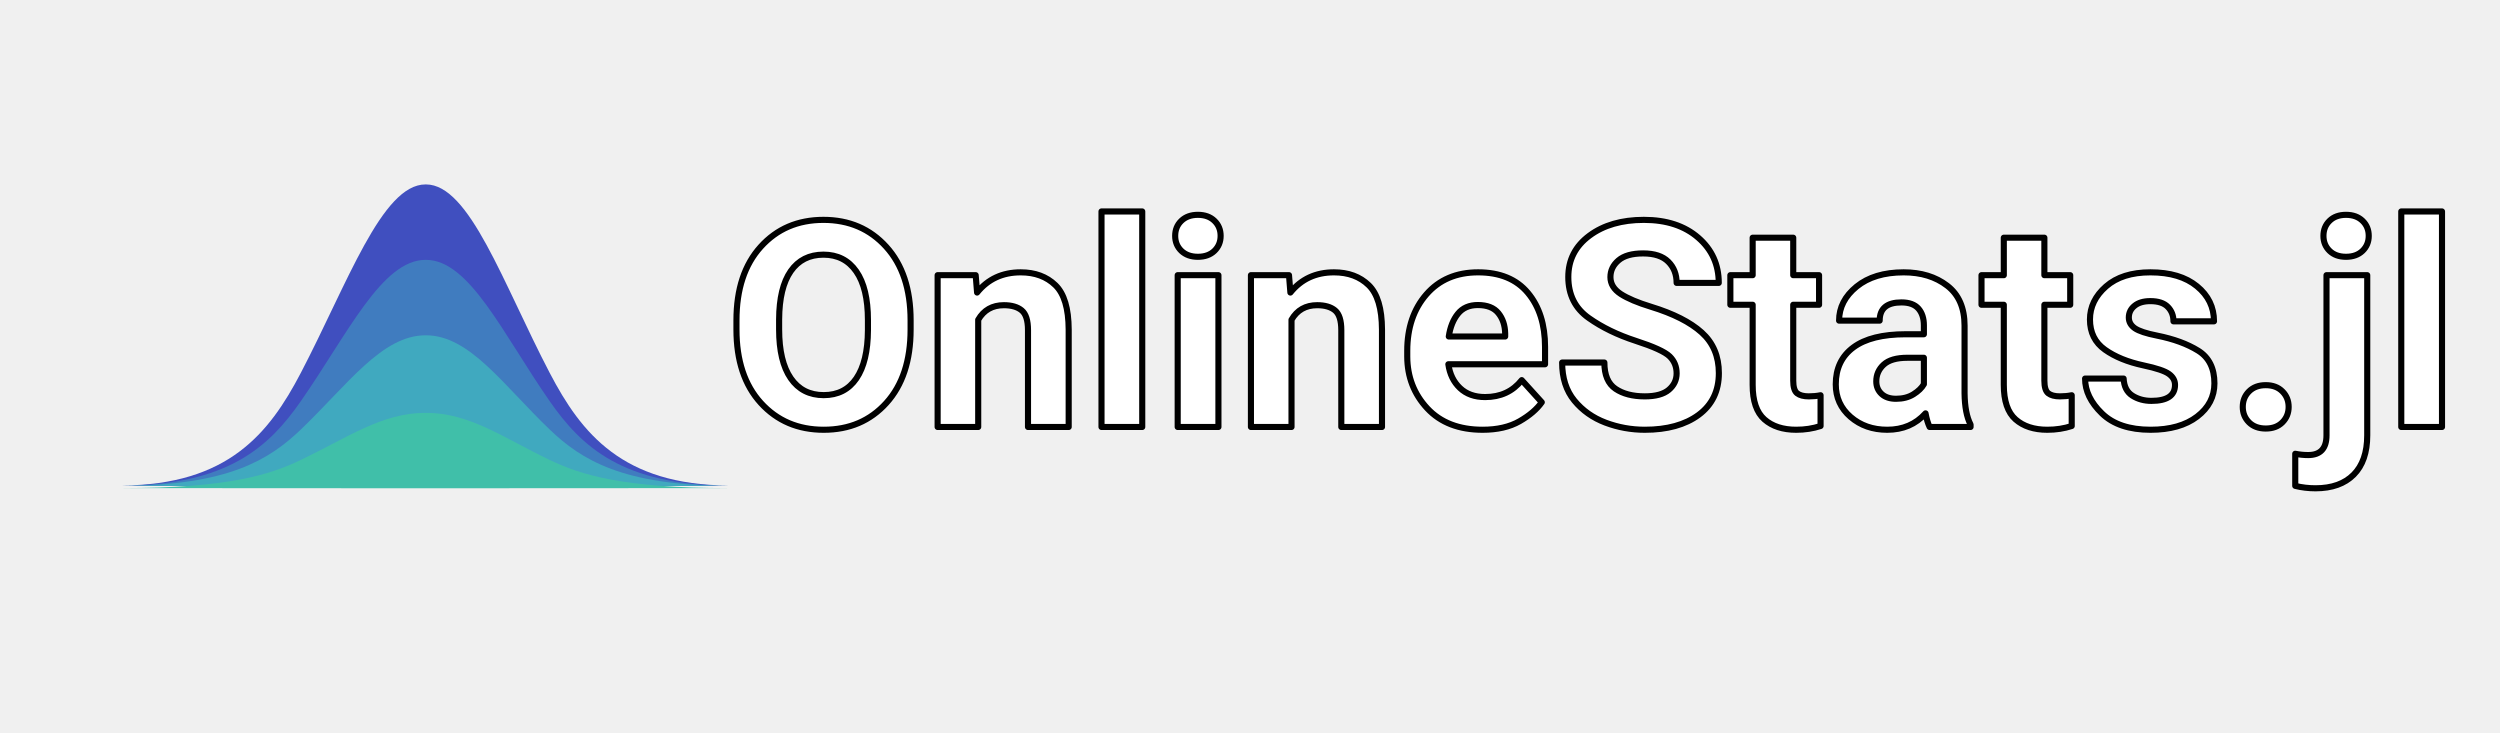
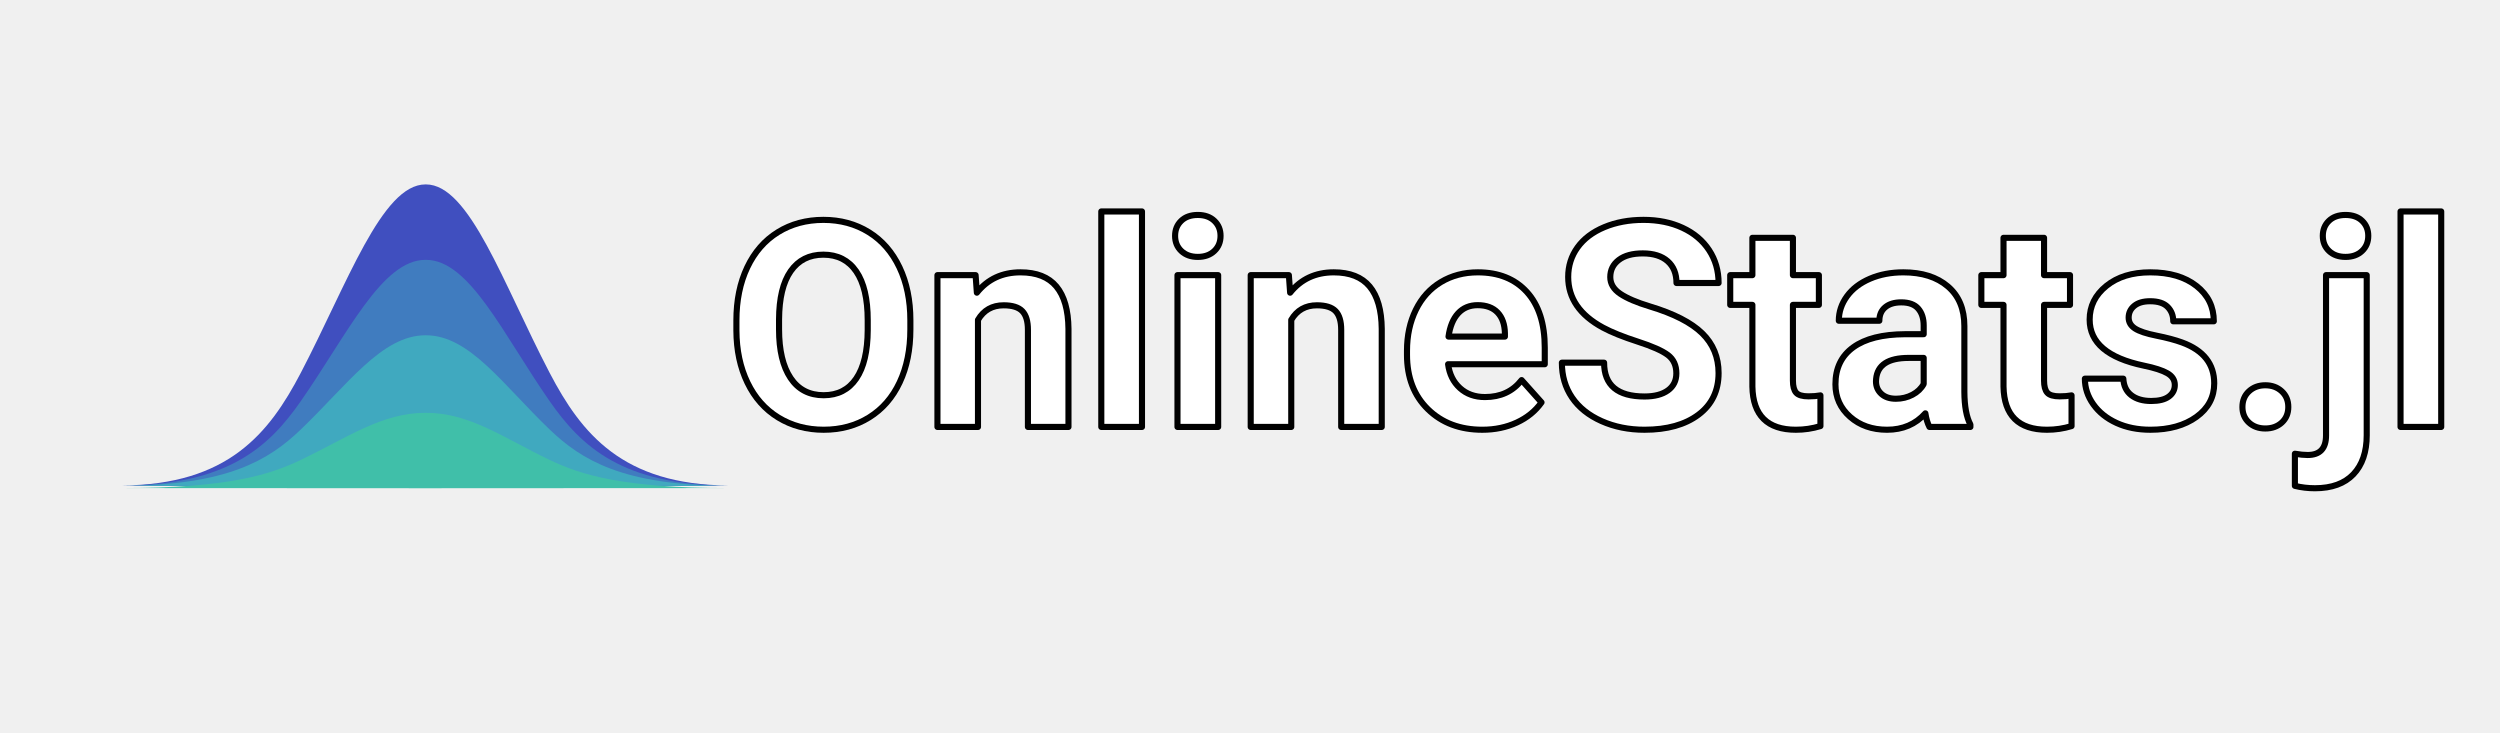
- <svg xmlns="http://www.w3.org/2000/svg" width="100%" height="100%" viewBox="0 0 2048 600" version="1.1" xml:space="preserve" style="fill-rule:evenodd;clip-rule:evenodd;stroke-linejoin:round;stroke-miterlimit:2;">
-   <g transform="matrix(1.50207,0,0,1.50207,-50.2067,-200.827)">
-     <g transform="matrix(1.87087,0,0,1.87087,-20.5116,-45.0287)">
-       <text x="240px" y="220px" style="font-family:'Roboto-Bold', 'Roboto';font-weight:700;font-size:83.763px;fill:white;stroke:black;stroke-width:1.78px;">OnlineStats.jl</text>
-     </g>
-     <g transform="matrix(0.674911,0,0,0.627899,16.9859,-31.3191)">
-       <path d="M367.786,685.102C356.406,685.076 122.179,684.526 123.002,684.521C208.516,683.947 241.804,639.464 267.45,586.669C305.151,509.059 332.977,423 368.214,423L368.582,423C403.82,423 430.849,509.059 468.55,586.669C494.196,639.464 527.484,683.947 612.998,684.521C613.821,684.526 379.594,685.076 368.214,685.102L368.214,685.103L368,685.103L367.786,685.103L367.786,685.102Z" style="fill:rgb(64,79,191);" />
-     </g>
-     <g transform="matrix(0.674911,0,0,0.470924,16.9859,76.2247)">
-       <path d="M367.786,685.102C356.406,685.076 122.179,684.526 123.002,684.521C208.516,683.947 241.804,639.464 267.45,586.669C305.151,509.059 332.977,423 368.214,423L368.582,423C403.82,423 430.849,509.059 468.55,586.669C494.196,639.464 527.484,683.947 612.998,684.521C613.821,684.526 379.594,685.076 368.214,685.102L368.214,685.103L368,685.103L367.786,685.103L367.786,685.102Z" style="fill:rgb(64,124,191);" />
-     </g>
-     <g transform="matrix(0.674911,0,0,0.313949,16.9859,183.769)">
-       <path d="M367.786,685.102C356.406,685.076 122.179,684.526 123.002,684.521C208.516,683.947 241.804,639.464 267.45,586.669C305.151,509.059 332.977,423 368.214,423L368.582,423C403.82,423 430.849,509.059 468.55,586.669C494.196,639.464 527.484,683.947 612.998,684.521C613.821,684.526 379.594,685.076 368.214,685.102L368.214,685.103L368,685.103L367.786,685.103L367.786,685.102Z" style="fill:rgb(64,169,191);" />
-     </g>
-     <g transform="matrix(0.674911,0,0,0.156975,16.9859,292.456)">
-       <path d="M367.786,685.102C356.406,685.076 122.179,684.526 123.002,684.521C208.516,683.947 241.804,639.464 267.45,586.669C305.151,509.059 332.977,423 368.214,423L368.582,423C403.82,423 430.849,509.059 468.55,586.669C494.196,639.464 527.484,683.947 612.998,684.521C613.821,684.526 379.594,685.076 368.214,685.102L368.214,685.103L368,685.103L367.786,685.103L367.786,685.102Z" style="fill:rgb(64,191,169);" />
-     </g>
+ <svg xmlns="http://www.w3.org/2000/svg" width="100%" height="100%" viewBox="0 0 8534 2500" version="1.1" xml:space="preserve" style="fill-rule:evenodd;clip-rule:evenodd;stroke-linejoin:round;stroke-miterlimit:2;">
+   <g>
+     <path d="M3107.61,1124.56c-0,68.642 -12.133,128.823 -36.397,180.544c-24.264,51.721 -58.984,91.629 -104.16,119.724c-45.176,28.095 -96.976,42.143 -155.402,42.143c-57.786,-0 -109.348,-13.888 -154.683,-41.664c-45.336,-27.776 -80.455,-67.445 -105.357,-119.006c-24.903,-51.561 -37.514,-110.865 -37.833,-177.91l-0,-34.481c-0,-68.642 12.371,-129.062 37.114,-181.262c24.743,-52.2 59.703,-92.267 104.879,-120.203c45.175,-27.936 96.817,-41.904 154.923,-41.904c58.106,0 109.747,13.968 154.923,41.904c45.176,27.936 80.135,68.003 104.878,120.203c24.743,52.2 37.115,112.461 37.115,180.783l-0,31.129Zm-145.585,-31.607c-0,-73.112 -13.09,-128.664 -39.27,-166.656c-26.179,-37.993 -63.533,-56.989 -112.061,-56.989c-48.209,-0 -85.404,18.757 -111.583,56.27c-26.18,37.514 -39.429,92.507 -39.749,164.98l0,34.002c0,71.196 13.09,126.428 39.27,165.698c26.18,39.269 63.853,58.904 113.019,58.904c48.209,0 85.244,-18.916 111.104,-56.749c25.861,-37.833 38.951,-92.986 39.27,-165.459l-0,-34.001Z" style="fill:#fff;fill-rule:nonzero;stroke:#000;stroke-width:20.83px;" />
+     <path d="M3330.3,939.223l4.311,59.862c37.034,-46.294 86.68,-69.44 148.936,-69.44c54.914,-0 95.78,16.123 122.598,48.368c26.818,32.246 40.546,80.455 41.185,144.627l0,334.749l-138.401,-0l-0,-331.397c-0,-29.372 -6.385,-50.683 -19.156,-63.932c-12.771,-13.25 -34.002,-19.875 -63.693,-19.875c-38.95,0 -68.163,16.602 -87.638,49.806l-0,365.398l-138.401,-0l-0,-518.166l130.259,-0Z" style="fill:#fff;fill-rule:nonzero;stroke:#000;stroke-width:20.83px;" />
+     <rect x="3759.39" y="721.804" width="138.88" height="735.585" style="fill:#fff;fill-rule:nonzero;stroke:#000;stroke-width:20.83px;" />
+     <path d="M4158.31,1457.39l-138.88,-0l-0,-518.166l138.88,-0l-0,518.166Zm-147.022,-652.257c0,-20.753 6.944,-37.833 20.832,-51.242c13.888,-13.409 32.805,-20.114 56.75,-20.114c23.625,0 42.462,6.705 56.509,20.114c14.048,13.409 21.072,30.489 21.072,51.242c-0,21.071 -7.104,38.311 -21.311,51.721c-14.207,13.409 -32.964,20.113 -56.27,20.113c-23.307,0 -42.063,-6.704 -56.271,-20.113c-14.207,-13.41 -21.311,-30.65 -21.311,-51.721Z" style="fill:#fff;fill-rule:nonzero;stroke:#000;stroke-width:20.83px;" />
+     <path d="M4399.68,939.223l4.31,59.862c37.034,-46.294 86.68,-69.44 148.937,-69.44c54.913,-0 95.779,16.123 122.597,48.368c26.818,32.246 40.547,80.455 41.185,144.627l0,334.749l-138.401,-0l0,-331.397c0,-29.372 -6.385,-50.683 -19.156,-63.932c-12.77,-13.25 -34.002,-19.875 -63.693,-19.875c-38.95,0 -68.163,16.602 -87.638,49.806l-0,365.398l-138.401,-0l-0,-518.166l130.26,-0Z" style="fill:#fff;fill-rule:nonzero;stroke:#000;stroke-width:20.83px;" />
+     <path d="M5060.07,1466.97c-75.985,-0 -137.842,-23.307 -185.572,-69.919c-47.73,-46.613 -71.595,-108.71 -71.595,-186.291l-0,-13.409c-0,-52.04 10.056,-98.573 30.17,-139.598c20.114,-41.026 48.608,-72.633 85.483,-94.822c36.875,-22.189 78.938,-33.283 126.189,-33.283c70.877,-0 126.668,22.348 167.375,67.045c40.706,44.697 61.059,108.071 61.059,190.122l0,56.51l-329.96,0c4.47,33.842 17.959,60.98 40.467,81.412c22.508,20.433 51.002,30.65 85.483,30.65c53.317,-0 94.981,-19.316 124.992,-57.947l68.003,76.145c-20.752,29.372 -48.847,52.279 -84.285,68.722c-35.439,16.442 -74.708,24.663 -117.809,24.663Zm-15.804,-425.26c-27.456,-0 -49.725,9.258 -66.806,27.776c-17.08,18.517 -28.015,45.016 -32.804,79.496l192.516,0l0,-11.014c-0.638,-30.65 -8.939,-54.355 -24.902,-71.116c-15.963,-16.762 -38.631,-25.142 -68.004,-25.142Z" style="fill:#fff;fill-rule:nonzero;stroke:#000;stroke-width:20.83px;" />
+     <path d="M5722.39,1274.45c0,-27.137 -9.578,-47.969 -28.734,-62.496c-19.156,-14.526 -53.636,-29.851 -103.441,-45.974c-49.806,-16.123 -89.235,-32.006 -118.288,-47.65c-79.177,-42.781 -118.766,-100.409 -118.766,-172.882c-0,-37.673 10.615,-71.275 31.846,-100.807c21.231,-29.532 51.721,-52.599 91.47,-69.201c39.748,-16.602 84.365,-24.903 133.851,-24.903c49.805,0 94.183,9.02 133.133,27.058c38.951,18.039 69.201,43.5 90.751,76.384c21.551,32.884 32.326,70.238 32.326,112.062l-143.669,-0c-0,-31.927 -10.057,-56.749 -30.171,-74.468c-20.113,-17.72 -48.368,-26.579 -84.764,-26.579c-35.119,-0 -62.416,7.423 -81.892,22.268c-19.475,14.846 -29.212,34.401 -29.212,58.665c-0,22.668 11.413,41.664 34.241,56.989c22.827,15.325 56.43,29.692 100.808,43.101c81.731,24.583 141.274,55.073 178.628,91.469c37.354,36.396 56.031,81.732 56.031,136.007c-0,60.341 -22.828,107.671 -68.482,141.992c-45.655,34.321 -107.114,51.482 -184.376,51.482c-53.636,-0 -102.483,-9.818 -146.542,-29.452c-44.058,-19.635 -77.661,-46.533 -100.808,-80.694c-23.146,-34.162 -34.72,-73.751 -34.72,-118.767l144.148,0c0,76.943 45.974,115.414 137.922,115.414c34.162,0 60.82,-6.944 79.976,-20.832c19.156,-13.888 28.734,-33.283 28.734,-58.186Z" style="fill:#fff;fill-rule:nonzero;stroke:#000;stroke-width:20.83px;" />
+     <path d="M6120.35,811.836l0,127.387l88.596,-0l-0,101.526l-88.596,-0l0,258.604c0,19.156 3.672,32.884 11.015,41.185c7.343,8.301 21.39,12.451 42.143,12.451c15.324,0 28.893,-1.117 40.706,-3.352l-0,104.878c-27.138,8.301 -55.073,12.452 -83.807,12.452c-97.056,-0 -146.542,-49.007 -148.458,-147.021l-0,-279.197l-75.666,-0l0,-101.526l75.666,-0l-0,-127.387l138.401,0Z" style="fill:#fff;fill-rule:nonzero;stroke:#000;stroke-width:20.83px;" />
+     <path d="M6586.32,1457.39c-6.386,-12.451 -11.015,-27.936 -13.888,-46.453c-33.523,37.354 -77.103,56.031 -130.739,56.031c-50.763,-0 -92.826,-14.686 -126.19,-44.059c-33.363,-29.372 -50.044,-66.407 -50.044,-111.104c-0,-54.913 20.353,-97.056 61.059,-126.428c40.706,-29.373 99.531,-44.219 176.473,-44.538l63.694,0l-0,-29.691c-0,-23.945 -6.146,-43.101 -18.438,-57.468c-12.291,-14.367 -31.687,-21.55 -58.186,-21.55c-23.306,-0 -41.584,5.587 -54.833,16.761c-13.25,11.174 -19.875,26.499 -19.875,45.974l-138.401,0c0,-30.011 9.259,-57.787 27.776,-83.328c18.518,-25.541 44.697,-45.575 78.539,-60.101c33.842,-14.527 71.835,-21.79 113.978,-21.79c63.853,-0 114.536,16.043 152.049,48.129c37.514,32.086 56.271,77.182 56.271,135.288l-0,224.603c0.319,49.166 7.183,86.361 20.592,111.583l0,8.141l-139.837,-0Zm-114.457,-96.258c20.433,-0 39.27,-4.55 56.51,-13.649c17.24,-9.099 30.011,-21.311 38.312,-36.636l-0,-89.074l-51.721,-0c-69.28,-0 -106.156,23.945 -110.625,71.834l-0.479,8.141c-0,17.241 6.066,31.448 18.198,42.622c12.132,11.175 28.734,16.762 49.805,16.762Z" style="fill:#fff;fill-rule:nonzero;stroke:#000;stroke-width:20.83px;" />
+     <path d="M6977.58,811.836l0,127.387l88.596,-0l-0,101.526l-88.596,-0l0,258.604c0,19.156 3.672,32.884 11.015,41.185c7.343,8.301 21.39,12.451 42.143,12.451c15.324,0 28.893,-1.117 40.706,-3.352l-0,104.878c-27.138,8.301 -55.073,12.452 -83.807,12.452c-97.057,-0 -146.543,-49.007 -148.458,-147.021l-0,-279.197l-75.666,-0l0,-101.526l75.666,-0l-0,-127.387l138.401,0Z" style="fill:#fff;fill-rule:nonzero;stroke:#000;stroke-width:20.83px;" />
+     <path d="M7423.91,1314.2c-0,-16.921 -8.381,-30.251 -25.142,-39.988c-16.762,-9.738 -43.66,-18.438 -80.694,-26.1c-123.237,-25.86 -184.855,-78.22 -184.855,-157.078c0,-45.974 19.076,-84.366 57.229,-115.175c38.152,-30.809 88.037,-46.213 149.655,-46.213c65.768,-0 118.367,15.484 157.796,46.453c39.429,30.968 59.144,71.196 59.144,120.682l-138.401,-0c-0,-19.795 -6.385,-36.157 -19.156,-49.087c-12.771,-12.93 -32.725,-19.396 -59.862,-19.396c-23.306,0 -41.345,5.268 -54.115,15.804c-12.771,10.536 -19.156,23.945 -19.156,40.227c-0,15.325 7.263,27.697 21.789,37.115c14.527,9.418 39.031,17.559 73.511,24.424c34.481,6.864 63.534,14.606 87.159,23.226c73.112,26.818 109.668,73.271 109.668,139.359c-0,47.251 -20.274,85.483 -60.82,114.696c-40.547,29.212 -92.906,43.819 -157.078,43.819c-43.42,-0 -81.971,-7.742 -115.654,-23.227c-33.682,-15.484 -60.101,-36.715 -79.257,-63.693c-19.156,-26.978 -28.734,-56.111 -28.734,-87.399l131.218,0c1.277,24.584 10.376,43.42 27.297,56.51c16.921,13.09 39.589,19.635 68.003,19.635c26.499,-0 46.533,-5.028 60.102,-15.085c13.568,-10.057 20.353,-23.227 20.353,-39.509Z" style="fill:#fff;fill-rule:nonzero;stroke:#000;stroke-width:20.83px;" />
+     <path d="M7654.74,1389.39c-0,-22.03 7.423,-39.909 22.269,-53.637c14.845,-13.728 33.442,-20.592 55.791,-20.592c22.668,-0 41.425,6.864 56.27,20.592c14.846,13.728 22.269,31.607 22.269,53.637c0,21.71 -7.343,39.349 -22.029,52.918c-14.686,13.568 -33.523,20.353 -56.51,20.353c-22.668,-0 -41.345,-6.785 -56.031,-20.353c-14.686,-13.569 -22.029,-31.208 -22.029,-52.918Z" style="fill:#fff;fill-rule:nonzero;stroke:#000;stroke-width:20.83px;" />
+     <path d="M8079.04,939.223l0,546.421c0,57.148 -15.165,101.606 -45.495,133.372c-30.33,31.767 -74.069,47.651 -131.218,47.651c-23.944,-0 -46.772,-2.714 -68.482,-8.142l0,-109.667c16.602,2.873 31.128,4.31 43.58,4.31c41.823,0 62.735,-22.189 62.735,-66.566l0,-547.379l138.88,-0Zm-149.894,-134.091c-0,-20.753 6.944,-37.833 20.832,-51.242c13.888,-13.409 32.804,-20.114 56.749,-20.114c23.945,0 42.861,6.705 56.749,20.114c13.888,13.409 20.832,30.489 20.832,51.242c0,21.071 -7.104,38.311 -21.311,51.721c-14.207,13.409 -32.964,20.113 -56.27,20.113c-23.306,0 -42.063,-6.704 -56.271,-20.113c-14.207,-13.41 -21.31,-30.65 -21.31,-51.721Z" style="fill:#fff;fill-rule:nonzero;stroke:#000;stroke-width:20.83px;" />
+     <rect x="8194.45" y="721.804" width="138.88" height="735.585" style="fill:#fff;fill-rule:nonzero;stroke:#000;stroke-width:20.83px;" />
+     <path d="M1450.64,1659.51c-48.07,-0.104 -1037.45,-2.263 -1033.97,-2.284c361.211,-2.254 501.818,-177.063 610.149,-384.536c159.248,-304.988 276.787,-643.183 425.629,-643.183l1.555,0c148.842,0 263.015,338.195 422.263,643.183c108.331,207.473 248.939,382.282 610.15,384.536c3.478,0.021 -985.899,2.18 -1033.97,2.284l-0,0.004l-0.905,-0.002l-0.905,0.002l-0,-0.004Z" style="fill:#404fbf;" />
+     <path d="M1450.64,1659.51c-48.07,-0.078 -1037.45,-1.697 -1033.97,-1.713c361.211,-1.69 501.818,-132.797 610.149,-288.402c159.248,-228.741 276.787,-482.387 425.629,-482.387l1.555,0c148.842,0 263.015,253.646 422.263,482.387c108.331,155.605 248.939,286.712 610.15,288.402c3.478,0.016 -985.899,1.635 -1033.97,1.713l-0,0.003l-0.905,-0.001l-0.905,0.001l-0,-0.003Z" style="fill:#407cbf;" />
+     <path d="M1450.64,1659.51c-48.07,-0.052 -1037.45,-1.131 -1033.97,-1.142c361.211,-1.127 501.818,-88.531 610.149,-192.268c159.248,-152.494 276.787,-321.591 425.629,-321.591l1.555,-0c148.842,-0 263.015,169.097 422.263,321.591c108.331,103.737 248.939,191.141 610.15,192.268c3.478,0.011 -985.899,1.09 -1033.97,1.142l-0,0.002l-0.905,-0.001l-0.905,0.001l-0,-0.002Z" style="fill:#40a9bf;" />
+     <path d="M1450.64,1666.67c-48.07,-0.027 -1037.45,-0.566 -1033.97,-0.572c361.211,-0.563 501.818,-44.265 610.149,-96.134c159.248,-76.247 276.787,-160.795 425.629,-160.795l1.555,-0c148.842,-0 263.015,84.548 422.263,160.795c108.331,51.869 248.939,95.571 610.15,96.134c3.478,0.006 -985.899,0.545 -1033.97,0.572l-0,0.001l-0.905,-0.001l-0.905,0.001l-0,-0.001Z" style="fill:#40bfa9;" />
  </g>
-   <g id="surface91">
-     </g>
+   <g id="surface91" />
</svg>
